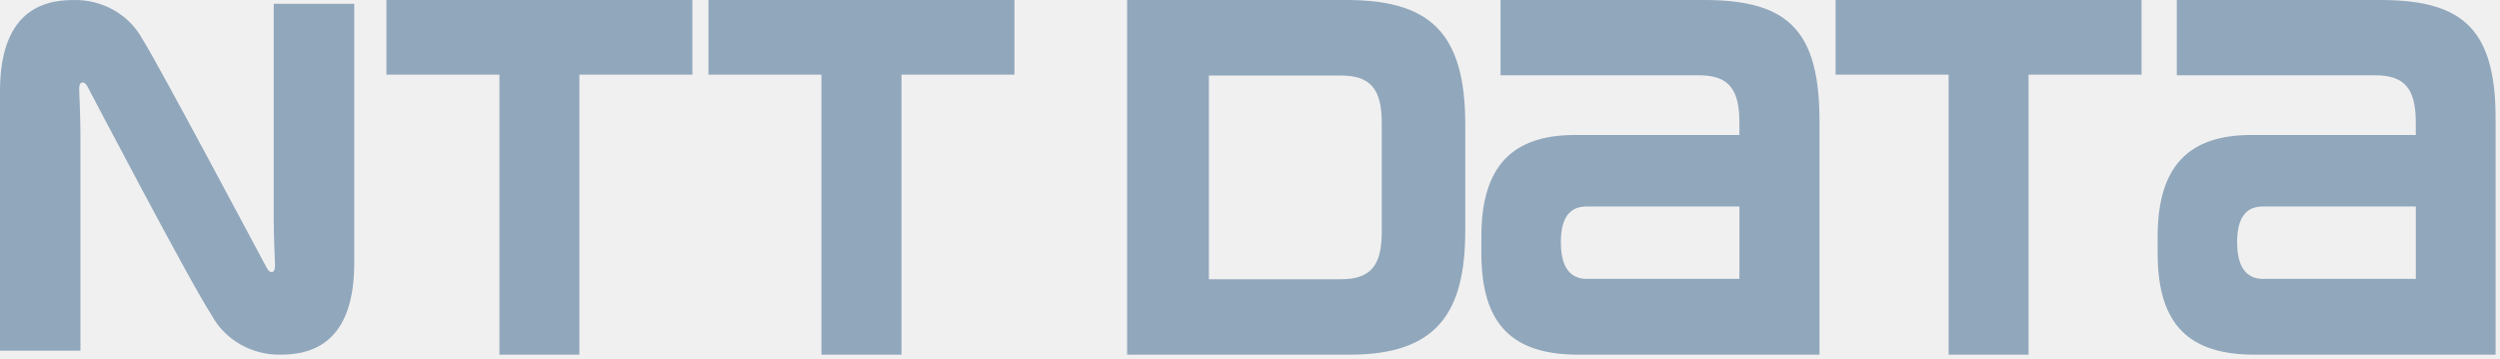
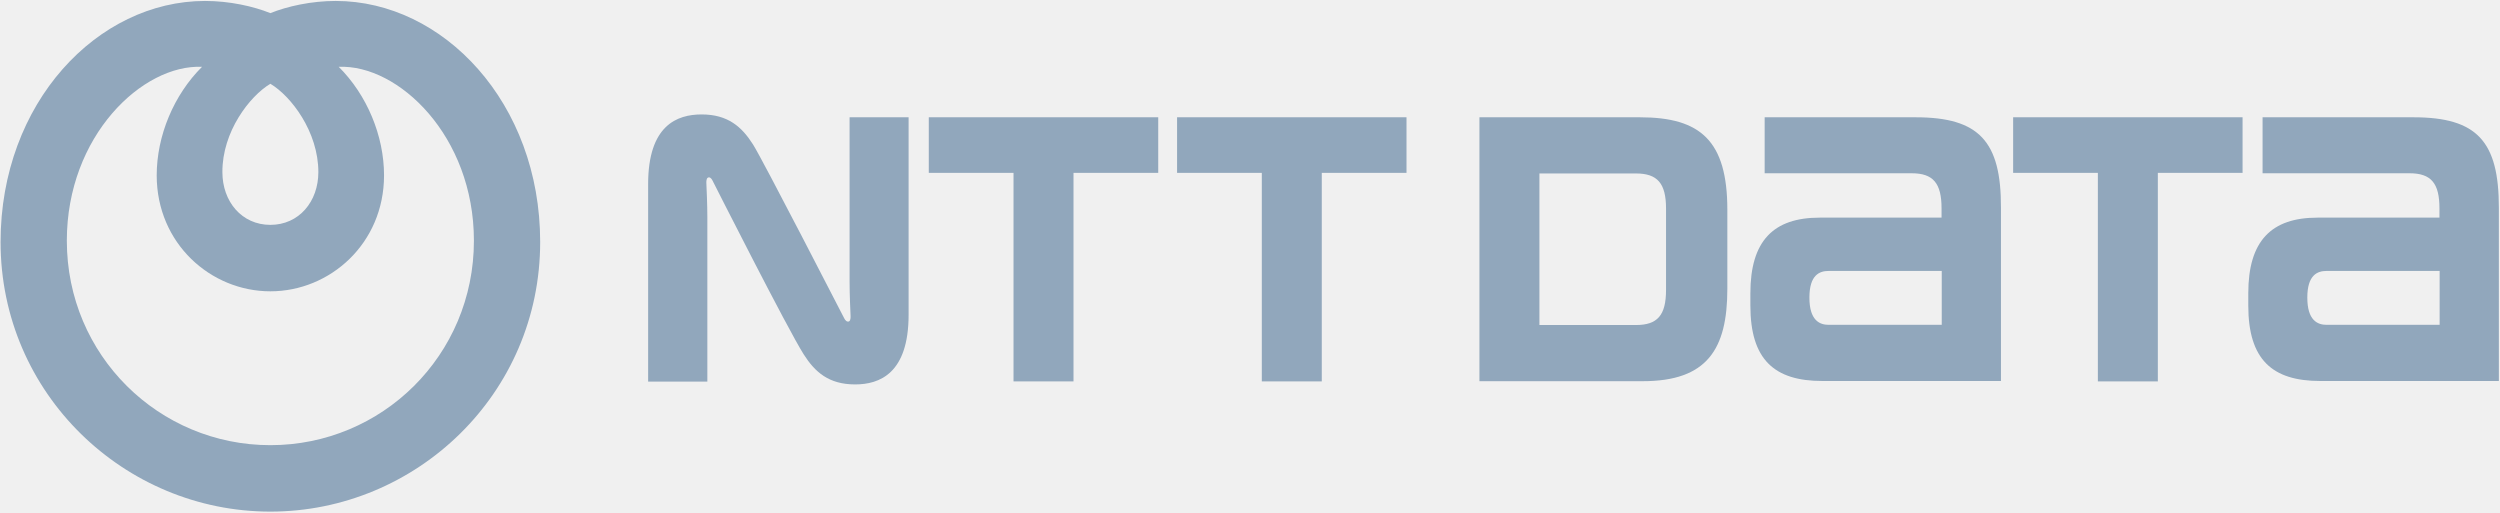
- <svg xmlns="http://www.w3.org/2000/svg" width="606" height="87" viewBox="0 0 606 87" fill="none">
-   <g clip-path="url(#clip0_52_536)">
-     <mask id="mask0_52_536" style="mask-type:luminance" maskUnits="userSpaceOnUse" x="0" y="0" width="606" height="87">
-       <path d="M605.217 0H0V87H605.217V0Z" fill="white" />
-     </mask>
-     <g mask="url(#mask0_52_536)">
-       <path d="M93.711 0V18.09H121.109V85.969H140.5V18.09H167.899V0H93.711Z" fill="#91A7BC" />
-       <path d="M384.808 67.601C381.828 67.601 378.503 66.092 378.503 58.724C378.503 51.356 381.801 50.053 384.808 50.053H421.806V67.597L384.808 67.601ZM413.299 0H363.878V18.248H411.986C419.049 18.248 421.802 21.44 421.802 29.683C421.802 29.722 421.802 32.016 421.802 32.72H381.93C366.768 32.72 359.226 40.27 359.226 57.328V61.391C359.226 78.951 367.038 85.969 382.754 85.969H441.222V29.45C441.222 7.788 434.031 0 413.299 0Z" fill="#91A7BC" />
-       <path d="M548.803 67.601C545.838 67.601 542.498 66.092 542.498 58.724C542.498 51.356 545.8 50.053 548.803 50.053H585.831V67.597L548.803 67.601ZM577.29 0H527.867V18.248H576.008C583.04 18.248 585.824 21.44 585.824 29.683V32.72H545.94C530.772 32.72 523.222 40.27 523.222 57.328V61.391C523.222 78.951 531.052 85.969 546.753 85.969H605.217V29.45C605.217 7.788 598.068 0 577.279 0" fill="#91A7BC" />
-       <path d="M171.803 0V18.09H199.192V85.969H218.602V18.09H245.991V0H171.803Z" fill="#91A7BC" />
-       <path d="M445.126 0V18.09H472.527V85.969H491.917V18.09H519.314V0H445.126Z" fill="#91A7BC" />
-       <path d="M335.072 56.25C335.072 64.509 332.257 67.69 325.128 67.69H293.15V18.307H325.128C332.262 18.307 335.072 21.507 335.072 29.758V56.25ZM355.321 55.861V30.139C355.321 7.586 346.442 0 326.442 0H273.324V85.969H327.362C348.621 85.969 355.321 75.587 355.321 55.861Z" fill="#91A7BC" />
-       <path d="M64.699 64.959C64.278 64.198 37.834 14.484 34.598 9.59C33 6.609 30.558 4.126 27.556 2.43C24.554 0.734 21.116 -0.105 17.64 0.01C9.568 0.01 0 3.457 0 22.172V84.996H19.506V32.599C19.506 28.84 19.258 23.27 19.218 22.152C19.175 21.218 19.218 20.34 19.703 20.07C20.262 19.759 20.825 20.279 21.207 20.974C21.589 21.67 46.095 68.447 51.296 76.355C52.898 79.335 55.34 81.817 58.34 83.517C61.341 85.216 64.777 86.064 68.254 85.96C76.326 85.96 85.902 82.472 85.902 63.765V0.922H66.384V53.331C66.384 57.093 66.632 62.686 66.679 63.792C66.727 64.727 66.679 65.574 66.191 65.874C65.64 66.174 65.073 65.65 64.699 64.959Z" fill="#91A7BC" />
-     </g>
-   </g>
-   <defs>
-     <clipPath id="clip0_52_536">
-       <rect width="606" height="87" fill="white" />
-     </clipPath>
-   </defs>
+ <svg xmlns="http://www.w3.org/2000/svg" width="1313" height="269" viewBox="0 0 1313 269" fill="none">
+   <path fill-rule="evenodd" clip-rule="evenodd" d="M176.3 0.5C163.5 0.5 150.9 3.3 142 6.9C133.1 3.3 120.5 0.5 107.7 0.5C51.3 0.5 0.3 53.9 0.3 127.1C0.3 206.9 65.5 268.7 142 268.7C218.5 268.7 283.7 207 283.7 127.1C283.7 53.9 232.7 0.5 176.3 0.5ZM142 44C152.9 50.5 167.2 69.2 167.2 90.4C167.2 105.9 157 118.1 142 118.1C127 118.1 116.8 105.9 116.8 90.4C116.7 69.2 131.1 50.5 142 44ZM142 233.8C83.5 233.8 35.1 186.7 35.1 126.4C35.1 71.3 74.9 33.7 106.1 35.1C91.3 49.8 82.3 71.3 82.3 92.1C82.3 127.9 110.7 153 142 153C173.3 153 201.7 127.9 201.7 92.1C201.7 71.3 192.7 49.8 177.9 35.1C209.1 33.7 248.9 71.3 248.9 126.4C248.9 186.8 200.5 233.8 142 233.8Z" fill="#91A7BC" />
+   <path d="M487.8 61.6V90.8C487.8 90.8 529.1 90.8 532.3 90.8C532.3 94 532.3 200.3 532.3 200.3H563.8C563.8 200.3 563.8 94.1 563.8 90.8C566.9 90.8 608.3 90.8 608.3 90.8V61.6H487.8Z" fill="#91A7BC" />
+   <path d="M1006.1 61.6H926.8V91H1004C1015.3 91 1019.7 96.2 1019.7 109.4C1019.7 109.5 1019.7 113.2 1019.7 114.3C1016.5 114.3 955.7 114.3 955.7 114.3C931.4 114.3 919.3 126.5 919.3 154V160.5C919.3 188.8 931.8 200.1 957.1 200.1H1050.9V109C1051 74.2 1039.4 61.6 1006.1 61.6ZM960.4 170.6C955.6 170.6 950.3 168.2 950.3 156.3C950.3 144.4 955.6 142.3 960.4 142.3C960.4 142.3 1016.6 142.3 1019.8 142.3V170.6C1016.6 170.6 960.4 170.6 960.4 170.6Z" fill="#91A7BC" />
+   <path d="M1267.6 61.6H1188.3V91H1265.5C1276.8 91 1281.2 96.2 1281.2 109.4C1281.2 109.5 1281.2 113.2 1281.2 114.3C1278 114.3 1217.2 114.3 1217.2 114.3C1192.9 114.3 1180.8 126.5 1180.8 154V160.5C1180.8 188.8 1193.3 200.1 1218.6 200.1H1312.4V109C1312.4 74.2 1300.9 61.6 1267.6 61.6ZM1221.9 170.6C1217.1 170.6 1211.8 168.2 1211.8 156.3C1211.8 144.4 1217.1 142.3 1221.9 142.3C1221.9 142.3 1278.1 142.3 1281.3 142.3V170.6C1278.1 170.6 1221.9 170.6 1221.9 170.6Z" fill="#91A7BC" />
+   <path d="M618.2 61.6V90.8C618.2 90.8 659.6 90.8 662.7 90.8C662.7 94 662.7 200.3 662.7 200.3H694.2C694.2 200.3 694.2 94.1 694.2 90.8C697.3 90.8 738.7 90.8 738.7 90.8V61.6H618.2Z" fill="#91A7BC" />
+   <path d="M1057.3 61.6V90.8C1057.3 90.8 1098.6 90.8 1101.8 90.8C1101.8 94 1101.8 200.3 1101.8 200.3H1133.3C1133.3 200.3 1133.3 94.1 1133.3 90.8C1136.4 90.8 1177.8 90.8 1177.8 90.8V61.6H1057.3Z" fill="#91A7BC" />
+   <path d="M907.2 151.7V110.2C907.2 73.9 893.1 61.6 861.3 61.6H777V200.2H862.8C896.5 200.2 907.2 183.5 907.2 151.7ZM875 152.3C875 165.6 870.5 170.7 859.2 170.7C859.2 170.7 811.6 170.7 808.5 170.7V91.1C811.6 91.1 859.2 91.1 859.2 91.1C870.5 91.1 875 96.3 875 109.5C875 109.7 875 152.3 875 152.3Z" fill="#91A7BC" />
+   <path d="M443.4 167.2C442.7 165.9 400.6 83.9 395.5 75.9C389.6 66.6 382.3 60.1 368.5 60.1C355.6 60.1 340.4 65.8 340.4 96.7V200.4H371.5C371.5 200.4 371.5 120.2 371.5 113.9C371.5 107.7 371.1 98.5 371 96.7C370.9 95.2 371 93.7 371.8 93.3C372.7 92.8 373.6 93.6 374.2 94.8C374.8 96 413.8 173.1 422.1 186.1C428 195.4 435.3 201.9 449.1 201.9C461.9 201.9 477.2 196.2 477.2 165.3V61.6H446.2C446.2 61.6 446.2 141.8 446.2 148.1C446.2 154.3 446.6 163.5 446.7 165.4C446.8 166.9 446.7 168.4 445.9 168.8C444.9 169.2 444 168.4 443.4 167.2Z" fill="#91A7BC" />
</svg>
